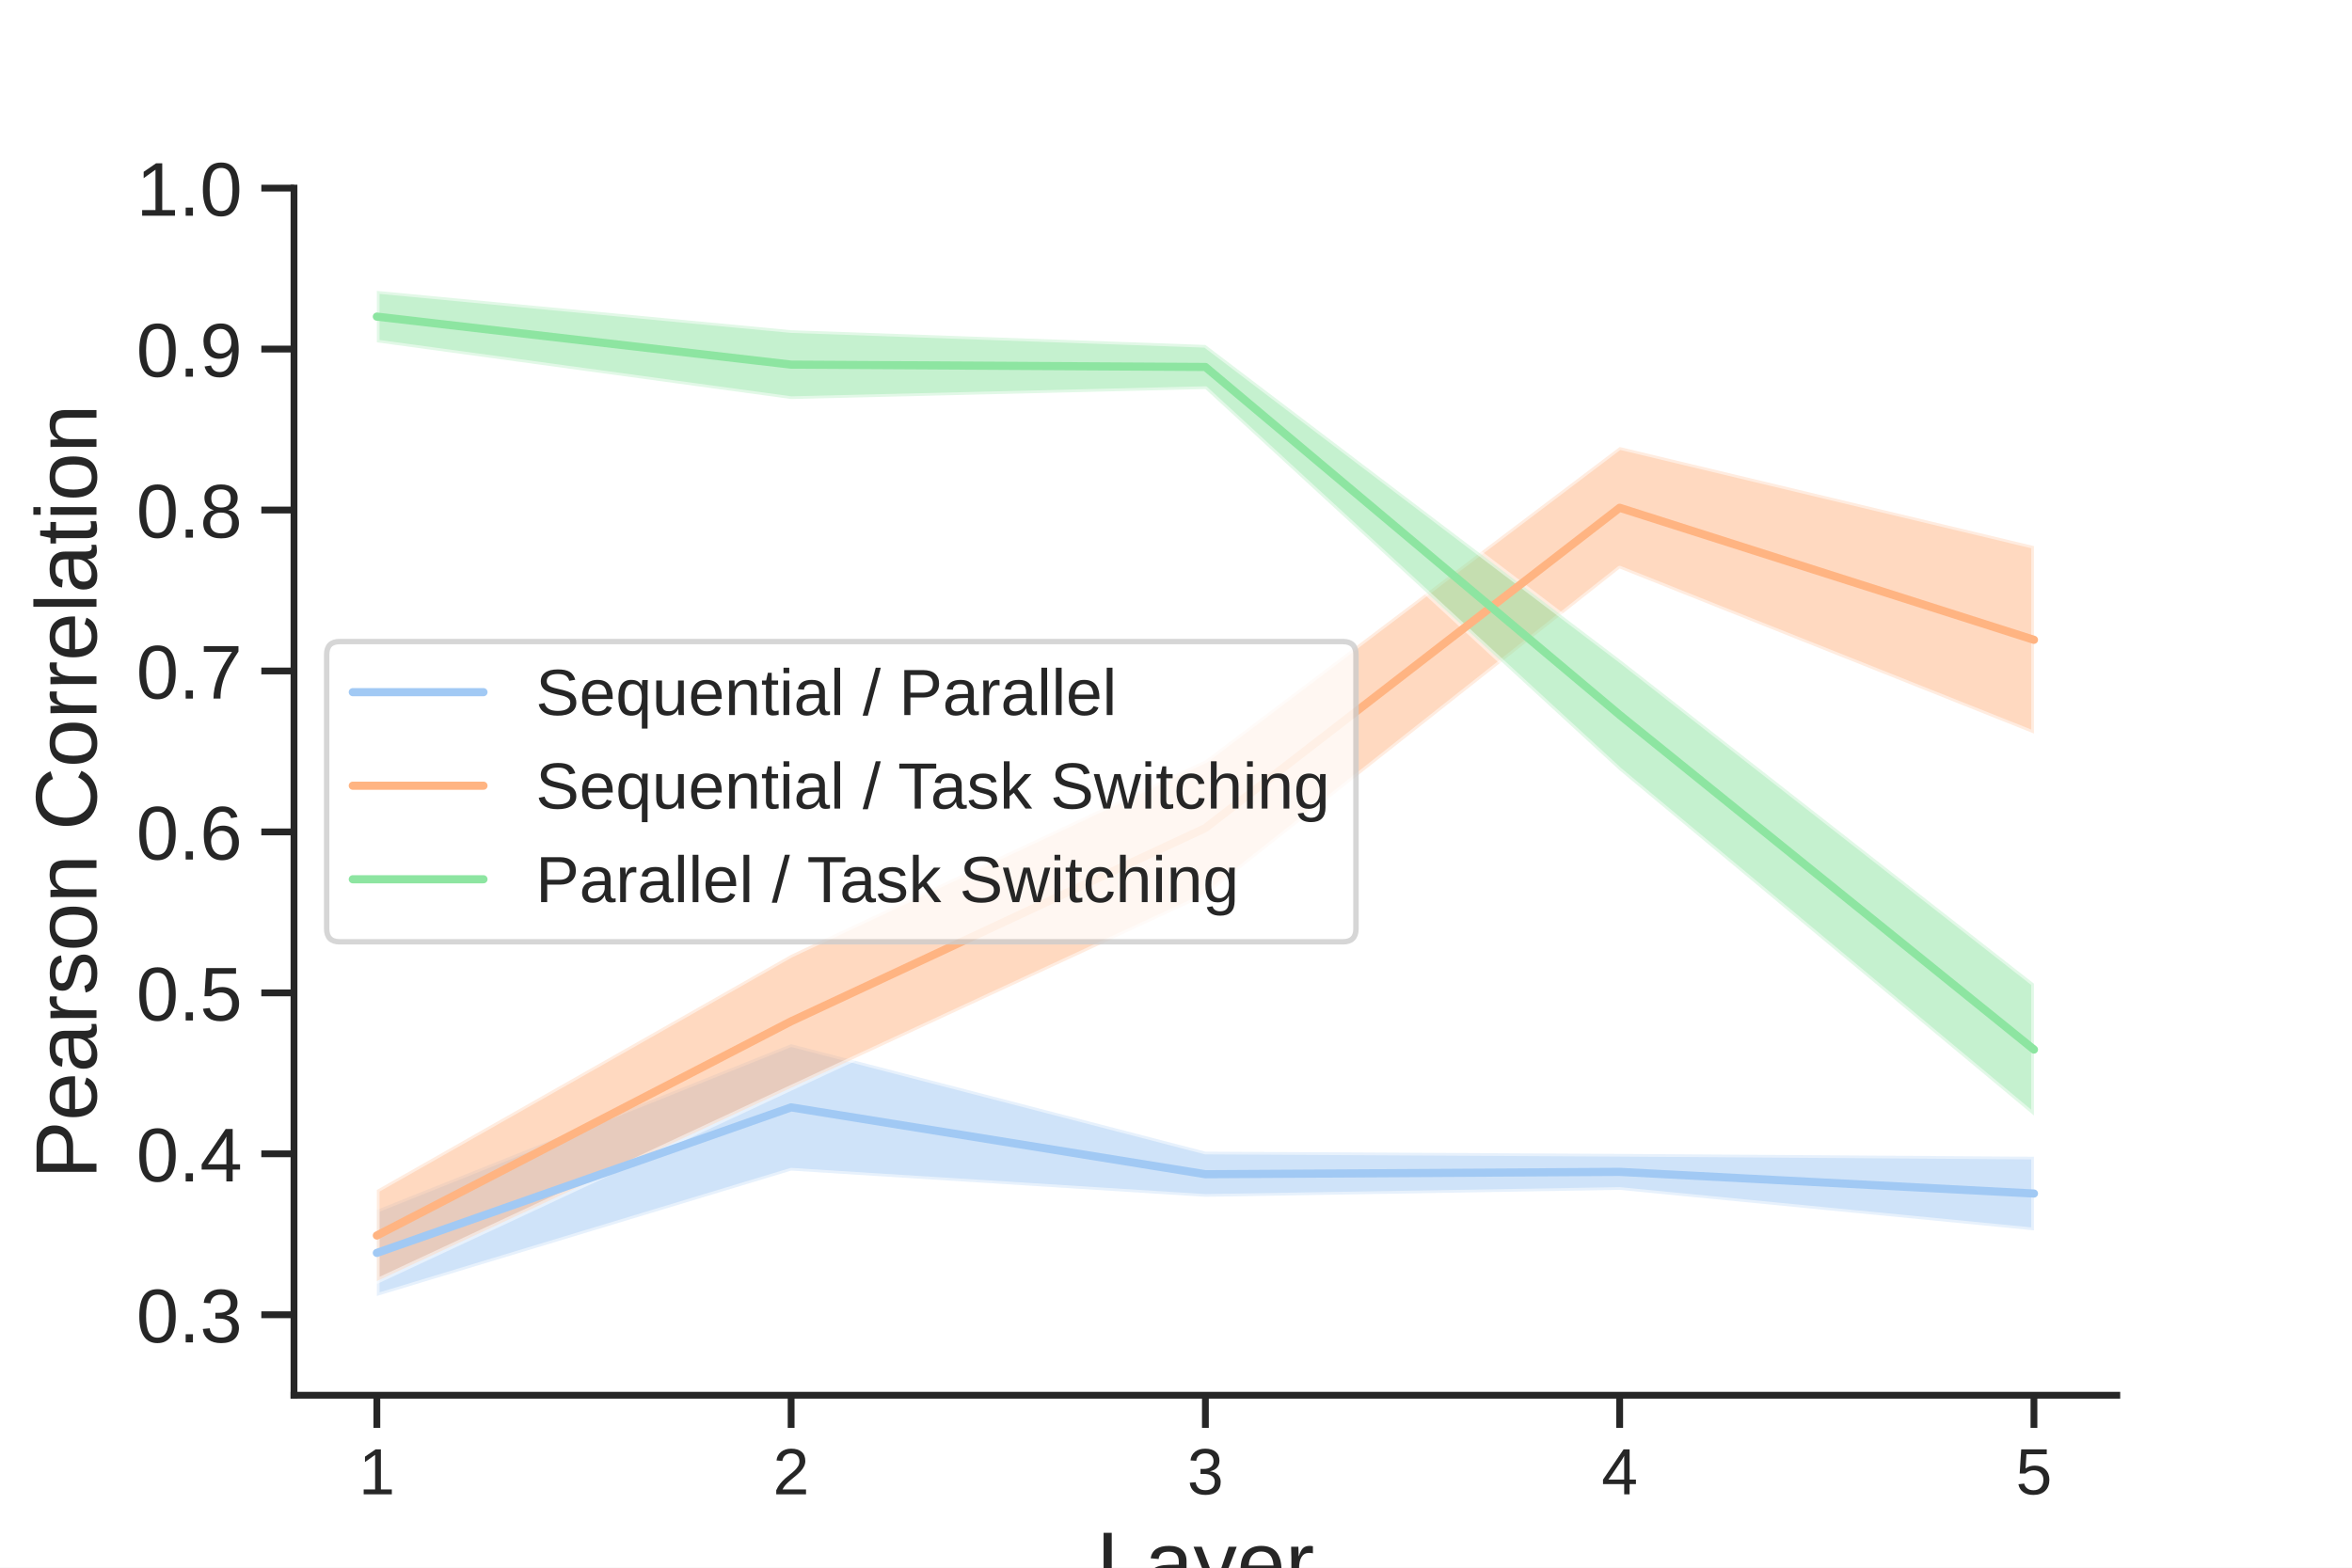
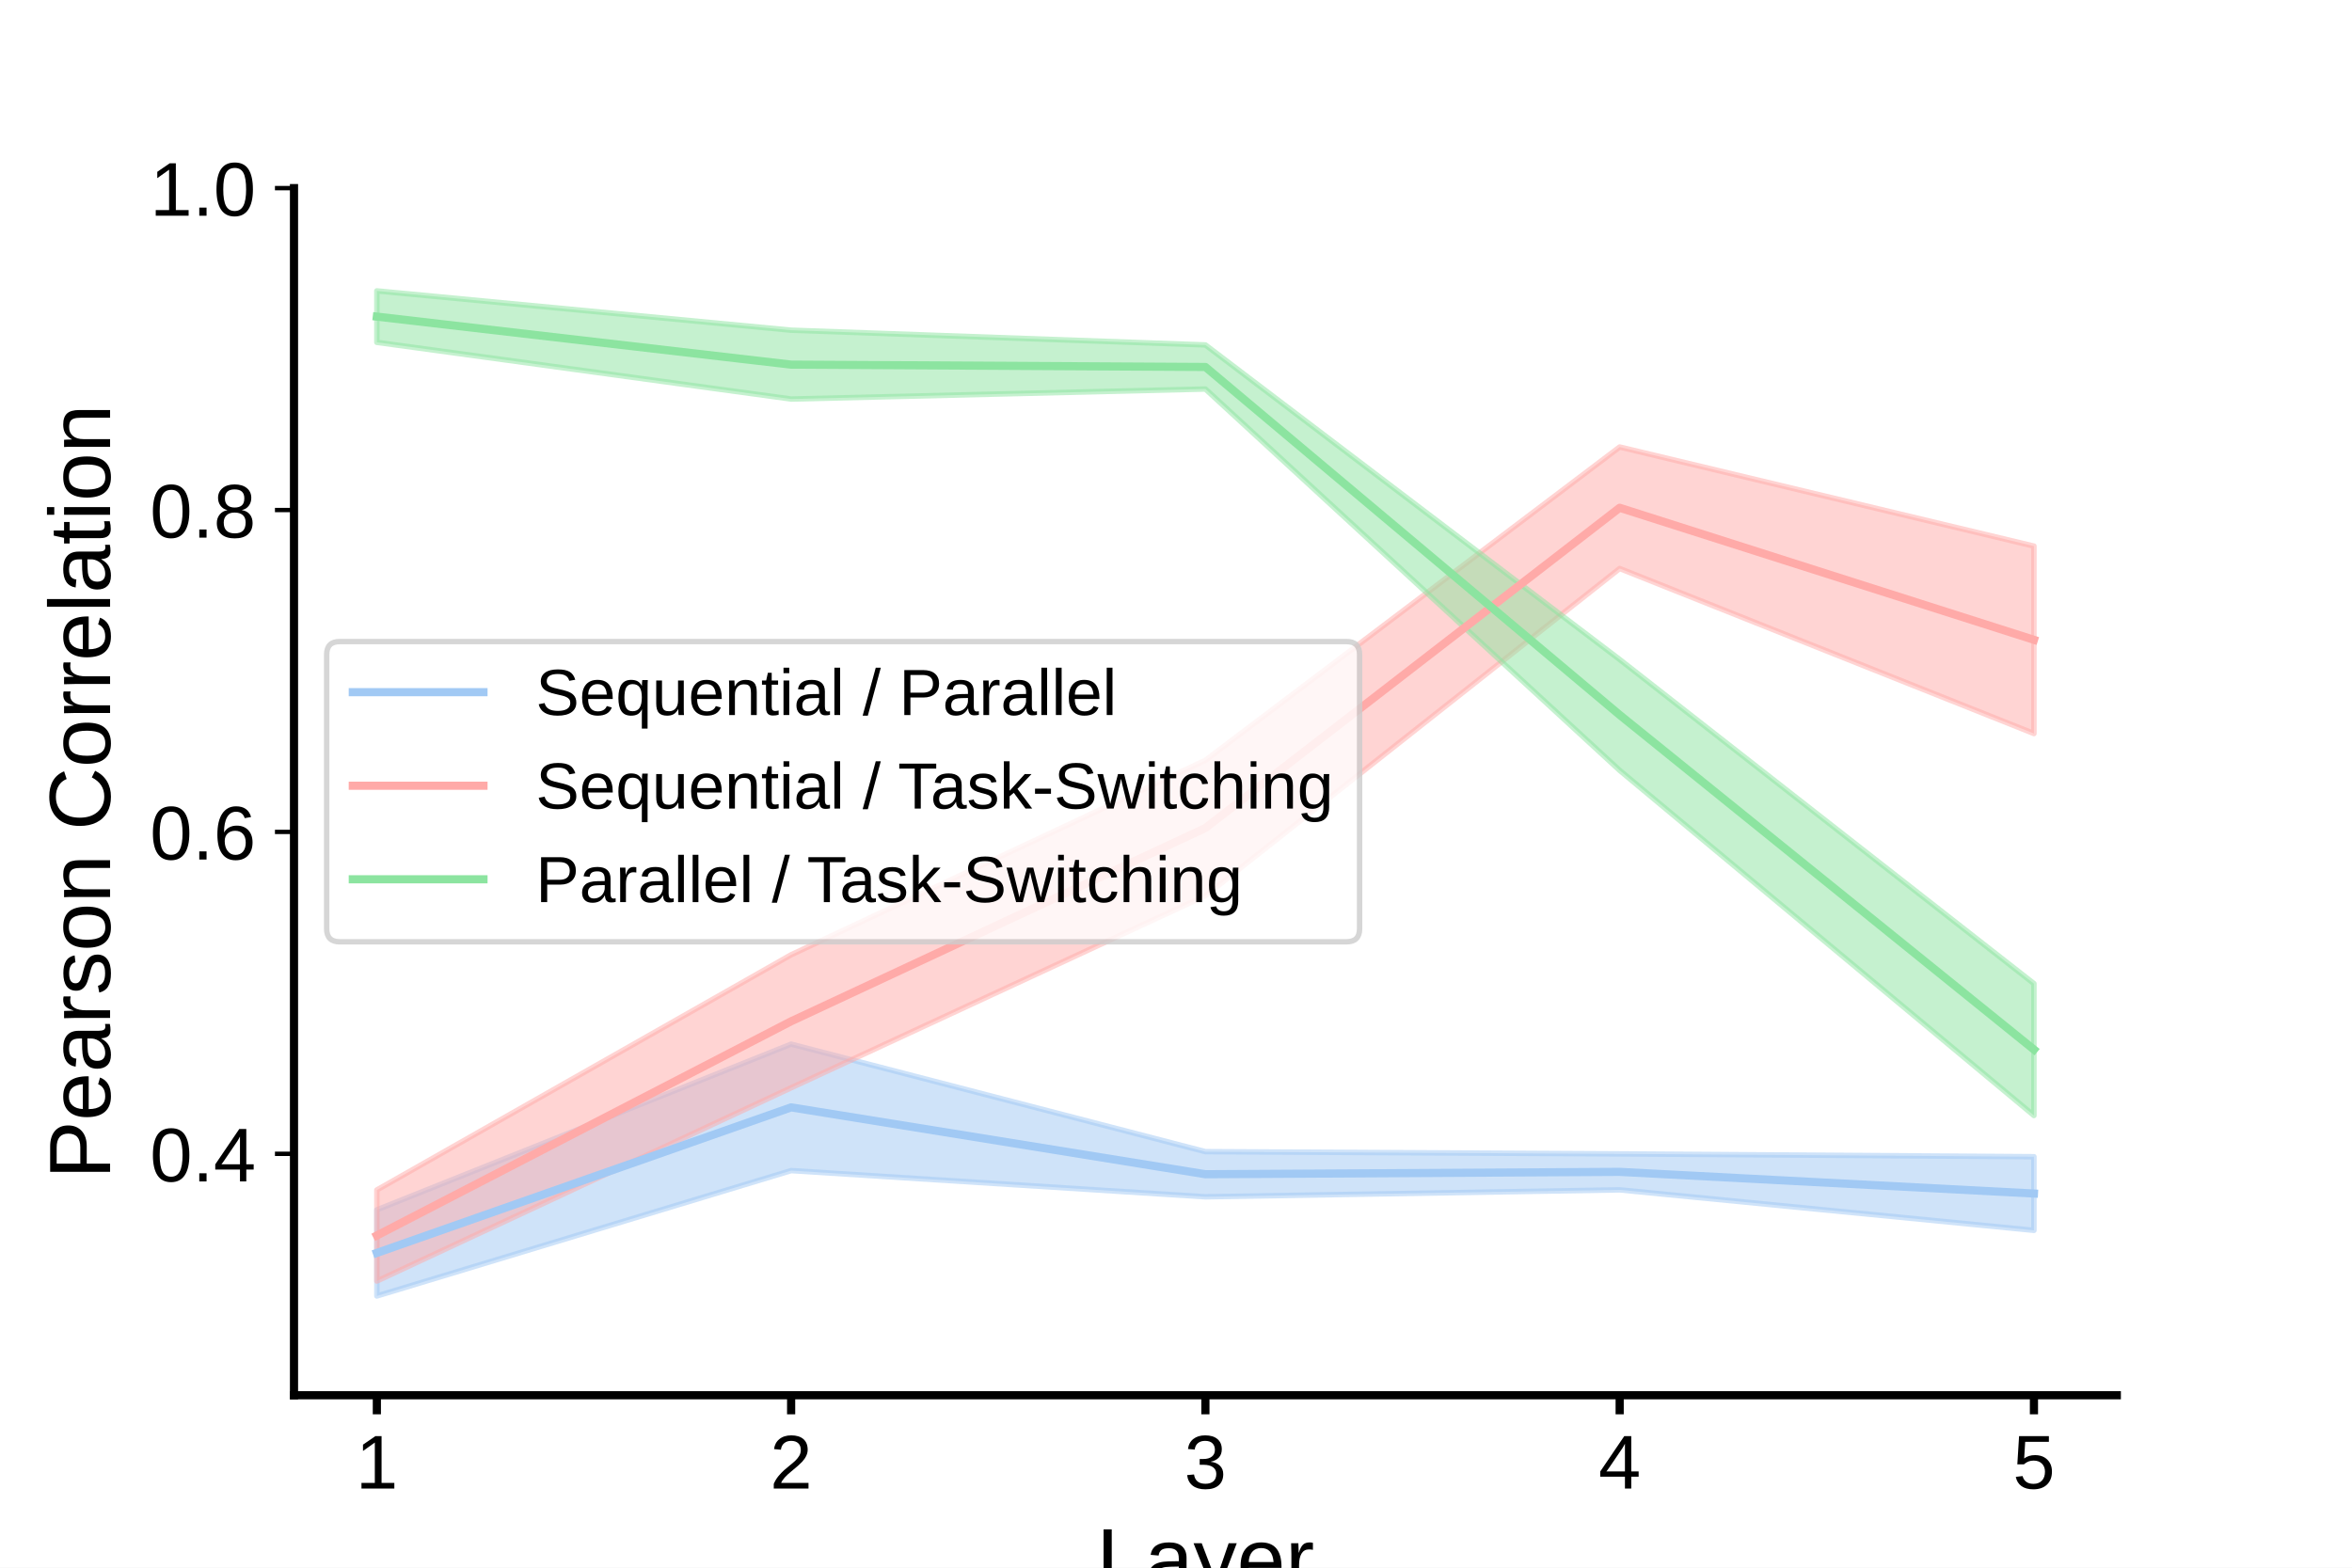
<svg xmlns="http://www.w3.org/2000/svg" xmlns:xlink="http://www.w3.org/1999/xlink" width="432pt" height="288pt" viewBox="0 0 432 288" version="1.1">
  <defs>
    <style type="text/css">*{stroke-linejoin: round; stroke-linecap: butt}</style>
  </defs>
  <g id="figure_1">
    <g id="patch_1">
      <path d="M 0 288  L 432 288  L 432 0  L 0 0  z " style="fill: #ffffff" />
    </g>
    <g id="axes_1">
      <g id="patch_2">
        <path d="M 54 256.32  L 388.8 256.32  L 388.8 34.56  L 54 34.56  z " style="fill: #ffffff" />
      </g>
+       <g id="PolyCollection_1">
+         <defs>
+           <path id="m2897f3a0a9" d="M 69.218 -65.741  L 69.218 -49.913  L 145.309 -72.948  L 221.4 -68.135  L 297.491 -69.41  L 373.582 -61.972  L 373.582 -75.5  L 373.582 -75.5  L 297.491 -76.021  L 221.4 -76.43  L 145.309 -96.183  L 69.218 -65.741  z " style="stroke: #a1c9f4; stroke-opacity: 0.5" />
+         </defs>
+         <g clip-path="url(#pf301b57adf)">
+           <use xlink:href="#m2897f3a0a9" x="0" y="288" style="fill: #a1c9f4; fill-opacity: 0.5; stroke: #a1c9f4; stroke-opacity: 0.5" />
+         </g>
+       </g>
+       <g id="PolyCollection_2">
+         <defs>
+           <path id="md322acf615" d="M 69.218 -69.392  L 69.218 -52.657  L 145.309 -88.162  L 221.4 -123.445  L 297.491 -183.556  L 373.582 -153.241  L 373.582 -187.678  L 373.582 -187.678  L 297.491 -205.881  L 221.4 -148.324  L 145.309 -112.596  L 69.218 -69.392  z " style="stroke: #ffaaa8; stroke-opacity: 0.5" />
+         </defs>
+         <g clip-path="url(#pf301b57adf)">
+           <use xlink:href="#md322acf615" x="0" y="288" style="fill: #ffaaa8; fill-opacity: 0.5; stroke: #ffaaa8; stroke-opacity: 0.5" />
+         </g>
+       </g>
+       <g id="PolyCollection_3">
+         <defs>
+           <path id="mc34d5d3865" d="M 69.218 -234.56  L 69.218 -225.108  L 145.309 -214.693  L 221.4 -216.533  L 297.491 -146.475  L 373.582 -83.068  L 373.582 -107.3  L 373.582 -107.3  L 297.491 -166.843  L 221.4 -224.633  L 145.309 -227.34  L 69.218 -234.56  z " style="stroke: #8ce4a0; stroke-opacity: 0.5" />
+         </defs>
+         <g clip-path="url(#pf301b57adf)">
+           <use xlink:href="#mc34d5d3865" x="0" y="288" style="fill: #8ce4a0; fill-opacity: 0.5; stroke: #8ce4a0; stroke-opacity: 0.5" />
+         </g>
+       </g>
      <g id="matplotlib.axis_1">
        <g id="xtick_1">
          <g id="line2d_1">
            <defs>
-               <path id="m150f50a246" d="M 0 0  L 0 6  " style="stroke: #262626; stroke-width: 1.25" />
-             </defs>
-             <g>
-               <use xlink:href="#m150f50a246" x="69.218" y="256.32" style="fill: #262626; stroke: #262626; stroke-width: 1.25" />
+               <path id="m537a9f5b45" d="M 0 0  L 0 3.5  " style="stroke: #000000; stroke-width: 1.5" />
+             </defs>
+             <g>
+               <use xlink:href="#m537a9f5b45" x="69.218" y="256.32" style="stroke: #000000; stroke-width: 1.5" />
            </g>
          </g>
          <g id="text_1">
-             <g style="fill: #262626" transform="translate(65.88162 274.5163) scale(0.12 -0.12)">
+             <g transform="translate(65.32553 273.4656) scale(0.14 -0.14)">
              <defs>
                <path id="LiberationSans-31" d="M 488 0  L 488 478  L 1609 478  L 1609 3866  L 616 3156  L 616 3688  L 1656 4403  L 2175 4403  L 2175 478  L 3247 478  L 3247 0  L 488 0  z " transform="scale(0.015625)" />
              </defs>
              <use xlink:href="#LiberationSans-31" />
            </g>
          </g>
        </g>
        <g id="xtick_2">
          <g id="line2d_2">
            <g>
-               <use xlink:href="#m150f50a246" x="145.309" y="256.32" style="fill: #262626; stroke: #262626; stroke-width: 1.25" />
+               <use xlink:href="#m537a9f5b45" x="145.309" y="256.32" style="stroke: #000000; stroke-width: 1.5" />
            </g>
          </g>
          <g id="text_2">
-             <g style="fill: #262626" transform="translate(141.9725 274.5163) scale(0.12 -0.12)">
+             <g transform="translate(141.4164 273.4656) scale(0.14 -0.14)">
              <defs>
                <path id="LiberationSans-32" d="M 322 0  L 322 397  Q 481 763 711 1042  Q 941 1322 1194 1548  Q 1447 1775 1695 1969  Q 1944 2163 2144 2356  Q 2344 2550 2467 2762  Q 2591 2975 2591 3244  Q 2591 3606 2378 3806  Q 2166 4006 1788 4006  Q 1428 4006 1195 3811  Q 963 3616 922 3263  L 347 3316  Q 409 3844 795 4156  Q 1181 4469 1788 4469  Q 2453 4469 2811 4155  Q 3169 3841 3169 3263  Q 3169 3006 3051 2753  Q 2934 2500 2703 2247  Q 2472 1994 1819 1463  Q 1459 1169 1246 933  Q 1034 697 941 478  L 3238 478  L 3238 0  L 322 0  z " transform="scale(0.015625)" />
              </defs>
              <use xlink:href="#LiberationSans-32" />
            </g>
          </g>
        </g>
        <g id="xtick_3">
          <g id="line2d_3">
            <g>
-               <use xlink:href="#m150f50a246" x="221.4" y="256.32" style="fill: #262626; stroke: #262626; stroke-width: 1.25" />
+               <use xlink:href="#m537a9f5b45" x="221.4" y="256.32" style="stroke: #000000; stroke-width: 1.5" />
            </g>
          </g>
          <g id="text_3">
-             <g style="fill: #262626" transform="translate(218.0634 274.5163) scale(0.12 -0.12)">
+             <g transform="translate(217.5073 273.4656) scale(0.14 -0.14)">
              <defs>
                <path id="LiberationSans-33" d="M 3278 1216  Q 3278 606 2890 271  Q 2503 -63 1784 -63  Q 1116 -63 717 239  Q 319 541 244 1131  L 825 1184  Q 938 403 1784 403  Q 2209 403 2451 612  Q 2694 822 2694 1234  Q 2694 1594 2417 1795  Q 2141 1997 1619 1997  L 1300 1997  L 1300 2484  L 1606 2484  Q 2069 2484 2323 2686  Q 2578 2888 2578 3244  Q 2578 3597 2370 3801  Q 2163 4006 1753 4006  Q 1381 4006 1151 3815  Q 922 3625 884 3278  L 319 3322  Q 381 3863 767 4166  Q 1153 4469 1759 4469  Q 2422 4469 2789 4161  Q 3156 3853 3156 3303  Q 3156 2881 2920 2617  Q 2684 2353 2234 2259  L 2234 2247  Q 2728 2194 3003 1916  Q 3278 1638 3278 1216  z " transform="scale(0.015625)" />
              </defs>
              <use xlink:href="#LiberationSans-33" />
            </g>
          </g>
        </g>
        <g id="xtick_4">
          <g id="line2d_4">
            <g>
-               <use xlink:href="#m150f50a246" x="297.491" y="256.32" style="fill: #262626; stroke: #262626; stroke-width: 1.25" />
+               <use xlink:href="#m537a9f5b45" x="297.491" y="256.32" style="stroke: #000000; stroke-width: 1.5" />
            </g>
          </g>
          <g id="text_4">
-             <g style="fill: #262626" transform="translate(294.1543 274.5163) scale(0.12 -0.12)">
+             <g transform="translate(293.5983 273.4656) scale(0.14 -0.14)">
              <defs>
                <path id="LiberationSans-34" d="M 2753 997  L 2753 0  L 2222 0  L 2222 997  L 147 997  L 147 1434  L 2163 4403  L 2753 4403  L 2753 1441  L 3372 1441  L 3372 997  L 2753 997  z M 2222 3769  Q 2216 3750 2134 3603  Q 2053 3456 2013 3397  L 884 1734  L 716 1503  L 666 1441  L 2222 1441  L 2222 3769  z " transform="scale(0.015625)" />
              </defs>
              <use xlink:href="#LiberationSans-34" />
            </g>
          </g>
        </g>
        <g id="xtick_5">
          <g id="line2d_5">
            <g>
-               <use xlink:href="#m150f50a246" x="373.582" y="256.32" style="fill: #262626; stroke: #262626; stroke-width: 1.25" />
+               <use xlink:href="#m537a9f5b45" x="373.582" y="256.32" style="stroke: #000000; stroke-width: 1.5" />
            </g>
          </g>
          <g id="text_5">
-             <g style="fill: #262626" transform="translate(370.2453 274.5163) scale(0.12 -0.12)">
+             <g transform="translate(369.6892 273.4656) scale(0.14 -0.14)">
              <defs>
                <path id="LiberationSans-35" d="M 3291 1434  Q 3291 738 2877 337  Q 2463 -63 1728 -63  Q 1113 -63 734 206  Q 356 475 256 984  L 825 1050  Q 1003 397 1741 397  Q 2194 397 2450 670  Q 2706 944 2706 1422  Q 2706 1838 2448 2094  Q 2191 2350 1753 2350  Q 1525 2350 1328 2278  Q 1131 2206 934 2034  L 384 2034  L 531 4403  L 3034 4403  L 3034 3925  L 1044 3925  L 959 2528  Q 1325 2809 1869 2809  Q 2519 2809 2905 2428  Q 3291 2047 3291 1434  z " transform="scale(0.015625)" />
              </defs>
              <use xlink:href="#LiberationSans-35" />
            </g>
          </g>
        </g>
        <g id="text_6">
-           <g style="fill: #262626" transform="translate(201.39 292.6012) scale(0.16 -0.16)">
+           <g transform="translate(201.39 291.9656) scale(0.16 -0.16)">
            <defs>
              <path id="LiberationSans-4c" d="M 525 0  L 525 4403  L 1122 4403  L 1122 488  L 3347 488  L 3347 0  L 525 0  z " transform="scale(0.015625)" />
              <path id="LiberationSans-61" d="M 1294 -63  Q 784 -63 528 206  Q 272 475 272 944  Q 272 1469 617 1750  Q 963 2031 1731 2050  L 2491 2063  L 2491 2247  Q 2491 2659 2316 2837  Q 2141 3016 1766 3016  Q 1388 3016 1216 2887  Q 1044 2759 1009 2478  L 422 2531  Q 566 3444 1778 3444  Q 2416 3444 2737 3151  Q 3059 2859 3059 2306  L 3059 850  Q 3059 600 3125 473  Q 3191 347 3375 347  Q 3456 347 3559 369  L 3559 19  Q 3347 -31 3125 -31  Q 2813 -31 2670 133  Q 2528 297 2509 647  L 2491 647  Q 2275 259 1989 98  Q 1703 -63 1294 -63  z M 1422 359  Q 1731 359 1972 500  Q 2213 641 2352 886  Q 2491 1131 2491 1391  L 2491 1669  L 1875 1656  Q 1478 1650 1273 1575  Q 1069 1500 959 1344  Q 850 1188 850 934  Q 850 659 998 509  Q 1147 359 1422 359  z " transform="scale(0.015625)" />
              <path id="LiberationSans-79" d="M 597 -1328  Q 366 -1328 209 -1294  L 209 -872  Q 328 -891 472 -891  Q 997 -891 1303 -119  L 1356 16  L 16 3381  L 616 3381  L 1328 1513  Q 1344 1469 1366 1408  Q 1388 1347 1506 1000  Q 1625 653 1634 613  L 1853 1228  L 2594 3381  L 3188 3381  L 1888 0  Q 1678 -541 1497 -805  Q 1316 -1069 1095 -1198  Q 875 -1328 597 -1328  z " transform="scale(0.015625)" />
              <path id="LiberationSans-65" d="M 863 1572  Q 863 991 1103 675  Q 1344 359 1806 359  Q 2172 359 2392 506  Q 2613 653 2691 878  L 3184 738  Q 2881 -63 1806 -63  Q 1056 -63 664 384  Q 272 831 272 1713  Q 272 2550 664 2997  Q 1056 3444 1784 3444  Q 3275 3444 3275 1647  L 3275 1572  L 863 1572  z M 2694 2003  Q 2647 2538 2422 2783  Q 2197 3028 1775 3028  Q 1366 3028 1127 2754  Q 888 2481 869 2003  L 2694 2003  z " transform="scale(0.015625)" />
              <path id="LiberationSans-72" d="M 444 0  L 444 2594  Q 444 2950 425 3381  L 956 3381  Q 981 2806 981 2691  L 994 2691  Q 1128 3125 1303 3284  Q 1478 3444 1797 3444  Q 1909 3444 2025 3413  L 2025 2897  Q 1913 2928 1725 2928  Q 1375 2928 1190 2626  Q 1006 2325 1006 1763  L 1006 0  L 444 0  z " transform="scale(0.015625)" />
            </defs>
            <use xlink:href="#LiberationSans-4c" />
            <use xlink:href="#LiberationSans-61" x="55.615" />
            <use xlink:href="#LiberationSans-79" x="111.23" />
            <use xlink:href="#LiberationSans-65" x="161.23" />
            <use xlink:href="#LiberationSans-72" x="216.846" />
          </g>
        </g>
      </g>
      <g id="matplotlib.axis_2">
        <g id="ytick_1">
          <g id="line2d_6">
            <defs>
-               <path id="mb51ec4b700" d="M 0 0  L -6 0  " style="stroke: #262626; stroke-width: 1.25" />
-             </defs>
-             <g>
-               <use xlink:href="#mb51ec4b700" x="54" y="241.536" style="fill: #262626; stroke: #262626; stroke-width: 1.25" />
+               <path id="medbc5ef7cc" d="M 0 0  L -3.5 0  " style="stroke: #000000; stroke-width: 0.8" />
+             </defs>
+             <g>
+               <use xlink:href="#medbc5ef7cc" x="54" y="211.968" style="stroke: #000000; stroke-width: 0.8" />
            </g>
          </g>
          <g id="text_7">
-             <g style="fill: #262626" transform="translate(25.04 246.6088) scale(0.14 -0.14)">
+             <g transform="translate(27.54 217.0408) scale(0.14 -0.14)">
              <defs>
                <path id="LiberationSans-30" d="M 3309 2203  Q 3309 1100 2920 518  Q 2531 -63 1772 -63  Q 1013 -63 631 515  Q 250 1094 250 2203  Q 250 3338 620 3903  Q 991 4469 1791 4469  Q 2569 4469 2939 3897  Q 3309 3325 3309 2203  z M 2738 2203  Q 2738 3156 2517 3584  Q 2297 4013 1791 4013  Q 1272 4013 1045 3591  Q 819 3169 819 2203  Q 819 1266 1048 831  Q 1278 397 1778 397  Q 2275 397 2506 840  Q 2738 1284 2738 2203  z " transform="scale(0.015625)" />
                <path id="LiberationSans-2e" d="M 584 0  L 584 684  L 1194 684  L 1194 0  L 584 0  z " transform="scale(0.015625)" />
              </defs>
-               <use xlink:href="#LiberationSans-30" />
-               <use xlink:href="#LiberationSans-2e" x="55.615" />
-               <use xlink:href="#LiberationSans-33" x="83.398" />
-             </g>
-           </g>
-         </g>
-         <g id="ytick_2">
-           <g id="line2d_7">
-             <g>
-               <use xlink:href="#mb51ec4b700" x="54" y="211.968" style="fill: #262626; stroke: #262626; stroke-width: 1.25" />
-             </g>
-           </g>
-           <g id="text_8">
-             <g style="fill: #262626" transform="translate(25.04 217.0408) scale(0.14 -0.14)">
              <use xlink:href="#LiberationSans-30" />
              <use xlink:href="#LiberationSans-2e" x="55.615" />
              <use xlink:href="#LiberationSans-34" x="83.398" />
            </g>
          </g>
        </g>
-         <g id="ytick_3">
-           <g id="line2d_8">
-             <g>
-               <use xlink:href="#mb51ec4b700" x="54" y="182.4" style="fill: #262626; stroke: #262626; stroke-width: 1.25" />
-             </g>
-           </g>
-           <g id="text_9">
-             <g style="fill: #262626" transform="translate(25.04 187.4728) scale(0.14 -0.14)">
-               <use xlink:href="#LiberationSans-30" />
-               <use xlink:href="#LiberationSans-2e" x="55.615" />
-               <use xlink:href="#LiberationSans-35" x="83.398" />
-             </g>
-           </g>
-         </g>
-         <g id="ytick_4">
-           <g id="line2d_9">
-             <g>
-               <use xlink:href="#mb51ec4b700" x="54" y="152.832" style="fill: #262626; stroke: #262626; stroke-width: 1.25" />
-             </g>
-           </g>
-           <g id="text_10">
-             <g style="fill: #262626" transform="translate(25.04 157.9048) scale(0.14 -0.14)">
+         <g id="ytick_2">
+           <g id="line2d_7">
+             <g>
+               <use xlink:href="#medbc5ef7cc" x="54" y="152.832" style="stroke: #000000; stroke-width: 0.8" />
+             </g>
+           </g>
+           <g id="text_8">
+             <g transform="translate(27.54 157.9048) scale(0.14 -0.14)">
              <defs>
                <path id="LiberationSans-36" d="M 3278 1441  Q 3278 744 2900 340  Q 2522 -63 1856 -63  Q 1113 -63 719 490  Q 325 1044 325 2100  Q 325 3244 734 3856  Q 1144 4469 1900 4469  Q 2897 4469 3156 3572  L 2619 3475  Q 2453 4013 1894 4013  Q 1413 4013 1148 3564  Q 884 3116 884 2266  Q 1038 2550 1316 2698  Q 1594 2847 1953 2847  Q 2563 2847 2920 2465  Q 3278 2084 3278 1441  z M 2706 1416  Q 2706 1894 2472 2153  Q 2238 2413 1819 2413  Q 1425 2413 1183 2183  Q 941 1953 941 1550  Q 941 1041 1192 716  Q 1444 391 1838 391  Q 2244 391 2475 664  Q 2706 938 2706 1416  z " transform="scale(0.015625)" />
              </defs>
              <use xlink:href="#LiberationSans-30" />
              <use xlink:href="#LiberationSans-2e" x="55.615" />
              <use xlink:href="#LiberationSans-36" x="83.398" />
            </g>
          </g>
        </g>
-         <g id="ytick_5">
-           <g id="line2d_10">
-             <g>
-               <use xlink:href="#mb51ec4b700" x="54" y="123.264" style="fill: #262626; stroke: #262626; stroke-width: 1.25" />
-             </g>
-           </g>
-           <g id="text_11">
-             <g style="fill: #262626" transform="translate(25.04 128.3368) scale(0.14 -0.14)">
-               <defs>
-                 <path id="LiberationSans-37" d="M 3238 3947  Q 2563 2916 2284 2331  Q 2006 1747 1867 1178  Q 1728 609 1728 0  L 1141 0  Q 1141 844 1498 1776  Q 1856 2709 2694 3925  L 328 3925  L 328 4403  L 3238 4403  L 3238 3947  z " transform="scale(0.015625)" />
-               </defs>
-               <use xlink:href="#LiberationSans-30" />
-               <use xlink:href="#LiberationSans-2e" x="55.615" />
-               <use xlink:href="#LiberationSans-37" x="83.398" />
-             </g>
-           </g>
-         </g>
-         <g id="ytick_6">
-           <g id="line2d_11">
-             <g>
-               <use xlink:href="#mb51ec4b700" x="54" y="93.696" style="fill: #262626; stroke: #262626; stroke-width: 1.25" />
-             </g>
-           </g>
-           <g id="text_12">
-             <g style="fill: #262626" transform="translate(25.04 98.76881) scale(0.14 -0.14)">
+         <g id="ytick_3">
+           <g id="line2d_8">
+             <g>
+               <use xlink:href="#medbc5ef7cc" x="54" y="93.696" style="stroke: #000000; stroke-width: 0.8" />
+             </g>
+           </g>
+           <g id="text_9">
+             <g transform="translate(27.54 98.76881) scale(0.14 -0.14)">
              <defs>
                <path id="LiberationSans-38" d="M 3281 1228  Q 3281 619 2893 278  Q 2506 -63 1781 -63  Q 1075 -63 676 271  Q 278 606 278 1222  Q 278 1653 525 1947  Q 772 2241 1156 2303  L 1156 2316  Q 797 2400 589 2681  Q 381 2963 381 3341  Q 381 3844 757 4156  Q 1134 4469 1769 4469  Q 2419 4469 2795 4162  Q 3172 3856 3172 3334  Q 3172 2956 2962 2675  Q 2753 2394 2391 2322  L 2391 2309  Q 2813 2241 3047 1952  Q 3281 1663 3281 1228  z M 2588 3303  Q 2588 4050 1769 4050  Q 1372 4050 1164 3862  Q 956 3675 956 3303  Q 956 2925 1170 2726  Q 1384 2528 1775 2528  Q 2172 2528 2380 2711  Q 2588 2894 2588 3303  z M 2697 1281  Q 2697 1691 2453 1898  Q 2209 2106 1769 2106  Q 1341 2106 1100 1882  Q 859 1659 859 1269  Q 859 359 1788 359  Q 2247 359 2472 579  Q 2697 800 2697 1281  z " transform="scale(0.015625)" />
              </defs>
              <use xlink:href="#LiberationSans-30" />
              <use xlink:href="#LiberationSans-2e" x="55.615" />
              <use xlink:href="#LiberationSans-38" x="83.398" />
            </g>
          </g>
        </g>
-         <g id="ytick_7">
-           <g id="line2d_12">
-             <g>
-               <use xlink:href="#mb51ec4b700" x="54" y="64.128" style="fill: #262626; stroke: #262626; stroke-width: 1.25" />
-             </g>
-           </g>
-           <g id="text_13">
-             <g style="fill: #262626" transform="translate(25.04 69.20081) scale(0.14 -0.14)">
-               <defs>
-                 <path id="LiberationSans-39" d="M 3256 2291  Q 3256 1156 2842 546  Q 2428 -63 1663 -63  Q 1147 -63 836 154  Q 525 372 391 856  L 928 941  Q 1097 391 1672 391  Q 2156 391 2422 841  Q 2688 1291 2700 2125  Q 2575 1844 2272 1673  Q 1969 1503 1606 1503  Q 1013 1503 656 1909  Q 300 2316 300 2988  Q 300 3678 687 4073  Q 1075 4469 1766 4469  Q 2500 4469 2878 3925  Q 3256 3381 3256 2291  z M 2644 2834  Q 2644 3366 2400 3689  Q 2156 4013 1747 4013  Q 1341 4013 1106 3736  Q 872 3459 872 2988  Q 872 2506 1106 2226  Q 1341 1947 1741 1947  Q 1984 1947 2193 2058  Q 2403 2169 2523 2372  Q 2644 2575 2644 2834  z " transform="scale(0.015625)" />
-               </defs>
-               <use xlink:href="#LiberationSans-30" />
-               <use xlink:href="#LiberationSans-2e" x="55.615" />
-               <use xlink:href="#LiberationSans-39" x="83.398" />
-             </g>
-           </g>
-         </g>
-         <g id="ytick_8">
-           <g id="line2d_13">
-             <g>
-               <use xlink:href="#mb51ec4b700" x="54" y="34.56" style="fill: #262626; stroke: #262626; stroke-width: 1.25" />
-             </g>
-           </g>
-           <g id="text_14">
-             <g style="fill: #262626" transform="translate(25.04 39.63281) scale(0.14 -0.14)">
+         <g id="ytick_4">
+           <g id="line2d_9">
+             <g>
+               <use xlink:href="#medbc5ef7cc" x="54" y="34.56" style="stroke: #000000; stroke-width: 0.8" />
+             </g>
+           </g>
+           <g id="text_10">
+             <g transform="translate(27.54 39.63281) scale(0.14 -0.14)">
              <use xlink:href="#LiberationSans-31" />
              <use xlink:href="#LiberationSans-2e" x="55.615" />
              <use xlink:href="#LiberationSans-30" x="83.398" />
            </g>
          </g>
        </g>
-         <g id="text_15">
-           <g style="fill: #262626" transform="translate(17.72 216.5838) rotate(-90) scale(0.16 -0.16)">
+         <g id="text_11">
+           <g transform="translate(20.22 216.5838) rotate(-90) scale(0.16 -0.16)">
            <defs>
              <path id="LiberationSans-50" d="M 3931 3078  Q 3931 2453 3523 2084  Q 3116 1716 2416 1716  L 1122 1716  L 1122 0  L 525 0  L 525 4403  L 2378 4403  Q 3119 4403 3525 4056  Q 3931 3709 3931 3078  z M 3331 3072  Q 3331 3925 2306 3925  L 1122 3925  L 1122 2188  L 2331 2188  Q 3331 2188 3331 3072  z " transform="scale(0.015625)" />
              <path id="LiberationSans-73" d="M 2969 934  Q 2969 456 2608 196  Q 2247 -63 1597 -63  Q 966 -63 623 145  Q 281 353 178 794  L 675 891  Q 747 619 972 492  Q 1197 366 1597 366  Q 2025 366 2223 497  Q 2422 628 2422 891  Q 2422 1091 2284 1216  Q 2147 1341 1841 1422  L 1438 1528  Q 953 1653 748 1773  Q 544 1894 428 2066  Q 313 2238 313 2488  Q 313 2950 642 3192  Q 972 3434 1603 3434  Q 2163 3434 2492 3237  Q 2822 3041 2909 2606  L 2403 2544  Q 2356 2769 2151 2889  Q 1947 3009 1603 3009  Q 1222 3009 1040 2893  Q 859 2778 859 2544  Q 859 2400 934 2306  Q 1009 2213 1156 2147  Q 1303 2081 1775 1966  Q 2222 1853 2419 1758  Q 2616 1663 2730 1547  Q 2844 1431 2906 1279  Q 2969 1128 2969 934  z " transform="scale(0.015625)" />
              <path id="LiberationSans-6f" d="M 3291 1694  Q 3291 806 2900 371  Q 2509 -63 1766 -63  Q 1025 -63 647 389  Q 269 841 269 1694  Q 269 3444 1784 3444  Q 2559 3444 2925 3017  Q 3291 2591 3291 1694  z M 2700 1694  Q 2700 2394 2492 2711  Q 2284 3028 1794 3028  Q 1300 3028 1079 2704  Q 859 2381 859 1694  Q 859 1025 1076 689  Q 1294 353 1759 353  Q 2266 353 2483 678  Q 2700 1003 2700 1694  z " transform="scale(0.015625)" />
              <path id="LiberationSans-6e" d="M 2578 0  L 2578 2144  Q 2578 2478 2512 2662  Q 2447 2847 2303 2928  Q 2159 3009 1881 3009  Q 1475 3009 1240 2731  Q 1006 2453 1006 1959  L 1006 0  L 444 0  L 444 2659  Q 444 3250 425 3381  L 956 3381  Q 959 3366 962 3297  Q 966 3228 970 3139  Q 975 3050 981 2803  L 991 2803  Q 1184 3153 1439 3298  Q 1694 3444 2072 3444  Q 2628 3444 2886 3167  Q 3144 2891 3144 2253  L 3144 0  L 2578 0  z " transform="scale(0.015625)" />
              <path id="LiberationSans-20" transform="scale(0.015625)" />
              <path id="LiberationSans-43" d="M 2475 3981  Q 1744 3981 1337 3511  Q 931 3041 931 2222  Q 931 1413 1354 920  Q 1778 428 2500 428  Q 3425 428 3891 1344  L 4378 1100  Q 4106 531 3614 234  Q 3122 -63 2472 -63  Q 1806 -63 1320 214  Q 834 491 579 1005  Q 325 1519 325 2222  Q 325 3275 894 3872  Q 1463 4469 2469 4469  Q 3172 4469 3644 4194  Q 4116 3919 4338 3378  L 3772 3191  Q 3619 3575 3280 3778  Q 2941 3981 2475 3981  z " transform="scale(0.015625)" />
              <path id="LiberationSans-6c" d="M 431 0  L 431 4638  L 994 4638  L 994 0  L 431 0  z " transform="scale(0.015625)" />
              <path id="LiberationSans-74" d="M 1731 25  Q 1453 -50 1163 -50  Q 488 -50 488 716  L 488 2972  L 97 2972  L 97 3381  L 509 3381  L 675 4138  L 1050 4138  L 1050 3381  L 1675 3381  L 1675 2972  L 1050 2972  L 1050 838  Q 1050 594 1129 495  Q 1209 397 1406 397  Q 1519 397 1731 441  L 1731 25  z " transform="scale(0.015625)" />
              <path id="LiberationSans-69" d="M 428 4100  L 428 4638  L 991 4638  L 991 4100  L 428 4100  z M 428 0  L 428 3381  L 991 3381  L 991 0  L 428 0  z " transform="scale(0.015625)" />
            </defs>
            <use xlink:href="#LiberationSans-50" />
            <use xlink:href="#LiberationSans-65" x="66.699" />
            <use xlink:href="#LiberationSans-61" x="122.314" />
            <use xlink:href="#LiberationSans-72" x="177.93" />
            <use xlink:href="#LiberationSans-73" x="211.23" />
            <use xlink:href="#LiberationSans-6f" x="261.23" />
            <use xlink:href="#LiberationSans-6e" x="316.846" />
            <use xlink:href="#LiberationSans-20" x="372.461" />
            <use xlink:href="#LiberationSans-43" x="400.244" />
            <use xlink:href="#LiberationSans-6f" x="472.461" />
            <use xlink:href="#LiberationSans-72" x="528.076" />
            <use xlink:href="#LiberationSans-72" x="561.377" />
            <use xlink:href="#LiberationSans-65" x="594.678" />
            <use xlink:href="#LiberationSans-6c" x="650.293" />
            <use xlink:href="#LiberationSans-61" x="672.51" />
            <use xlink:href="#LiberationSans-74" x="728.125" />
            <use xlink:href="#LiberationSans-69" x="755.908" />
            <use xlink:href="#LiberationSans-6f" x="778.125" />
            <use xlink:href="#LiberationSans-6e" x="833.74" />
          </g>
        </g>
      </g>
-       <g id="PolyCollection_1">
-         <defs>
-           <path id="m887b648488" d="M 69.218 -65.741  L 69.218 -49.913  L 145.309 -72.948  L 221.4 -68.135  L 297.491 -69.41  L 373.582 -61.972  L 373.582 -75.5  L 373.582 -75.5  L 297.491 -76.021  L 221.4 -76.43  L 145.309 -96.183  L 69.218 -65.741  z " style="stroke: #ffffff; stroke-opacity: 0.5" />
-         </defs>
-         <g clip-path="url(#p9b3de0e51f)">
-           <use xlink:href="#m887b648488" x="0" y="288" style="fill: #a1c9f4; fill-opacity: 0.5; stroke: #ffffff; stroke-opacity: 0.5" />
-         </g>
-       </g>
-       <g id="PolyCollection_2">
-         <defs>
-           <path id="m62ba3f6139" d="M 69.218 -69.392  L 69.218 -52.657  L 145.309 -88.162  L 221.4 -123.445  L 297.491 -183.556  L 373.582 -153.241  L 373.582 -187.678  L 373.582 -187.678  L 297.491 -205.881  L 221.4 -148.324  L 145.309 -112.596  L 69.218 -69.392  z " style="stroke: #ffffff; stroke-opacity: 0.5" />
-         </defs>
-         <g clip-path="url(#p9b3de0e51f)">
-           <use xlink:href="#m62ba3f6139" x="0" y="288" style="fill: #ffb482; fill-opacity: 0.5; stroke: #ffffff; stroke-opacity: 0.5" />
-         </g>
-       </g>
-       <g id="PolyCollection_3">
-         <defs>
-           <path id="m271247ef31" d="M 69.218 -234.56  L 69.218 -225.108  L 145.309 -214.693  L 221.4 -216.533  L 297.491 -146.475  L 373.582 -83.068  L 373.582 -107.3  L 373.582 -107.3  L 297.491 -166.843  L 221.4 -224.633  L 145.309 -227.34  L 69.218 -234.56  z " style="stroke: #ffffff; stroke-opacity: 0.5" />
-         </defs>
-         <g clip-path="url(#p9b3de0e51f)">
-           <use xlink:href="#m271247ef31" x="0" y="288" style="fill: #8de5a1; fill-opacity: 0.5; stroke: #ffffff; stroke-opacity: 0.5" />
-         </g>
-       </g>
-       <g id="line2d_14">
-         <path d="M 69.218 230.173  L 145.309 203.435  L 221.4 215.718  L 297.491 215.284  L 373.582 219.264  " clip-path="url(#p9b3de0e51f)" style="fill: none; stroke: #a1c9f4; stroke-width: 1.5; stroke-linecap: round" />
-       </g>
-       <g id="line2d_15">
-         <path d="M 69.218 226.976  L 145.309 187.621  L 221.4 152.116  L 297.491 93.282  L 373.582 117.541  " clip-path="url(#p9b3de0e51f)" style="fill: none; stroke: #ffb482; stroke-width: 1.5; stroke-linecap: round" />
-       </g>
-       <g id="line2d_16">
-         <path d="M 69.218 58.166  L 145.309 66.984  L 221.4 67.417  L 297.491 131.341  L 373.582 192.816  " clip-path="url(#p9b3de0e51f)" style="fill: none; stroke: #8de5a1; stroke-width: 1.5; stroke-linecap: round" />
+       <g id="line2d_10">
+         <path d="M 69.218 230.173  L 145.309 203.435  L 221.4 215.718  L 297.491 215.284  L 373.582 219.264  " clip-path="url(#pf301b57adf)" style="fill: none; stroke: #a1c9f4; stroke-width: 1.5; stroke-linecap: square" />
+       </g>
+       <g id="line2d_11">
+         <path d="M 69.218 226.976  L 145.309 187.621  L 221.4 152.116  L 297.491 93.282  L 373.582 117.541  " clip-path="url(#pf301b57adf)" style="fill: none; stroke: #ffaaa8; stroke-width: 1.5; stroke-linecap: square" />
+       </g>
+       <g id="line2d_12">
+         <path d="M 69.218 58.166  L 145.309 66.984  L 221.4 67.417  L 297.491 131.341  L 373.582 192.816  " clip-path="url(#pf301b57adf)" style="fill: none; stroke: #8ce4a0; stroke-width: 1.5; stroke-linecap: square" />
      </g>
      <g id="patch_3">
-         <path d="M 54 256.32  L 54 34.56  " style="fill: none; stroke: #262626; stroke-width: 1.25; stroke-linejoin: miter; stroke-linecap: square" />
+         <path d="M 54 256.32  L 54 34.56  " style="fill: none; stroke: #000000; stroke-width: 1.5; stroke-linejoin: miter; stroke-linecap: square" />
      </g>
      <g id="patch_4">
-         <path d="M 54 256.32  L 388.8 256.32  " style="fill: none; stroke: #262626; stroke-width: 1.25; stroke-linejoin: miter; stroke-linecap: square" />
+         <path d="M 54 256.32  L 388.8 256.32  " style="fill: none; stroke: #000000; stroke-width: 1.5; stroke-linejoin: miter; stroke-linecap: square" />
      </g>
      <g id="legend_1">
        <g id="patch_5">
-           <path d="M 62.4 173.019  L 246.658 173.019  Q 249.058 173.019 249.058 170.619  L 249.058 120.261  Q 249.058 117.861 246.658 117.861  L 62.4 117.861  Q 60 117.861 60 120.261  L 60 170.619  Q 60 173.019 62.4 173.019  z " style="fill: #ffffff; opacity: 0.8; stroke: #cccccc; stroke-linejoin: miter" />
-         </g>
-         <g id="line2d_17">
-           <path d="M 64.8 127.157  L 76.8 127.157  L 88.8 127.157  " style="fill: none; stroke: #a1c9f4; stroke-width: 1.5; stroke-linecap: round" />
-         </g>
-         <g id="text_16">
-           <g style="fill: #262626" transform="translate(98.4 131.3569) scale(0.12 -0.12)">
+           <path d="M 62.4 173.019  L 247.32 173.019  Q 249.72 173.019 249.72 170.619  L 249.72 120.261  Q 249.72 117.861 247.32 117.861  L 62.4 117.861  Q 60 117.861 60 120.261  L 60 170.619  Q 60 173.019 62.4 173.019  z " style="fill: #ffffff; opacity: 0.8; stroke: #cccccc; stroke-linejoin: miter" />
+         </g>
+         <g id="line2d_13">
+           <path d="M 64.8 127.157  L 76.8 127.157  L 88.8 127.157  " style="fill: none; stroke: #a1c9f4; stroke-width: 1.5; stroke-linecap: square" />
+         </g>
+         <g id="text_12">
+           <g transform="translate(98.4 131.3569) scale(0.12 -0.12)">
            <defs>
              <path id="LiberationSans-53" d="M 3975 1216  Q 3975 606 3498 271  Q 3022 -63 2156 -63  Q 547 -63 291 1056  L 869 1172  Q 969 775 1294 589  Q 1619 403 2178 403  Q 2756 403 3070 601  Q 3384 800 3384 1184  Q 3384 1400 3286 1534  Q 3188 1669 3009 1756  Q 2831 1844 2584 1903  Q 2338 1963 2038 2031  Q 1516 2147 1245 2262  Q 975 2378 819 2520  Q 663 2663 580 2853  Q 497 3044 497 3291  Q 497 3856 930 4162  Q 1363 4469 2169 4469  Q 2919 4469 3316 4239  Q 3713 4009 3872 3456  L 3284 3353  Q 3188 3703 2916 3861  Q 2644 4019 2163 4019  Q 1634 4019 1356 3844  Q 1078 3669 1078 3322  Q 1078 3119 1186 2986  Q 1294 2853 1497 2761  Q 1700 2669 2306 2534  Q 2509 2488 2711 2439  Q 2913 2391 3097 2323  Q 3281 2256 3442 2165  Q 3603 2075 3722 1944  Q 3841 1813 3908 1634  Q 3975 1456 3975 1216  z " transform="scale(0.015625)" />
              <path id="LiberationSans-71" d="M 1513 -63  Q 869 -63 569 371  Q 269 806 269 1675  Q 269 3444 1513 3444  Q 1897 3444 2147 3308  Q 2397 3172 2566 2856  L 2572 2856  Q 2572 2950 2584 3179  Q 2597 3409 2609 3425  L 3150 3425  Q 3128 3241 3128 2503  L 3128 -1328  L 2566 -1328  L 2566 44  L 2578 556  L 2572 556  Q 2403 222 2156 79  Q 1909 -63 1513 -63  z M 2566 1731  Q 2566 2391 2350 2709  Q 2134 3028 1663 3028  Q 1234 3028 1046 2709  Q 859 2391 859 1694  Q 859 984 1048 678  Q 1238 372 1656 372  Q 2134 372 2350 712  Q 2566 1053 2566 1731  z " transform="scale(0.015625)" />
              <path id="LiberationSans-75" d="M 981 3381  L 981 1238  Q 981 903 1047 718  Q 1113 534 1256 453  Q 1400 372 1678 372  Q 2084 372 2318 650  Q 2553 928 2553 1422  L 2553 3381  L 3116 3381  L 3116 722  Q 3116 131 3134 0  L 2603 0  Q 2600 16 2597 84  Q 2594 153 2589 242  Q 2584 331 2578 578  L 2569 578  Q 2375 228 2120 82  Q 1866 -63 1488 -63  Q 931 -63 673 214  Q 416 491 416 1128  L 416 3381  L 981 3381  z " transform="scale(0.015625)" />
              <path id="LiberationSans-2f" d="M 0 -63  L 1284 4638  L 1778 4638  L 506 -63  L 0 -63  z " transform="scale(0.015625)" />
            </defs>
            <use xlink:href="#LiberationSans-53" />
            <use xlink:href="#LiberationSans-65" x="66.699" />
            <use xlink:href="#LiberationSans-71" x="122.314" />
            <use xlink:href="#LiberationSans-75" x="177.93" />
            <use xlink:href="#LiberationSans-65" x="233.545" />
            <use xlink:href="#LiberationSans-6e" x="289.16" />
            <use xlink:href="#LiberationSans-74" x="344.775" />
            <use xlink:href="#LiberationSans-69" x="372.559" />
            <use xlink:href="#LiberationSans-61" x="394.775" />
            <use xlink:href="#LiberationSans-6c" x="450.391" />
            <use xlink:href="#LiberationSans-20" x="472.607" />
            <use xlink:href="#LiberationSans-2f" x="500.391" />
            <use xlink:href="#LiberationSans-20" x="528.174" />
            <use xlink:href="#LiberationSans-50" x="555.957" />
            <use xlink:href="#LiberationSans-61" x="622.656" />
            <use xlink:href="#LiberationSans-72" x="678.271" />
            <use xlink:href="#LiberationSans-61" x="711.572" />
            <use xlink:href="#LiberationSans-6c" x="767.188" />
            <use xlink:href="#LiberationSans-6c" x="789.404" />
            <use xlink:href="#LiberationSans-65" x="811.621" />
            <use xlink:href="#LiberationSans-6c" x="867.236" />
          </g>
        </g>
-         <g id="line2d_18">
-           <path d="M 64.8 144.343  L 76.8 144.343  L 88.8 144.343  " style="fill: none; stroke: #ffb482; stroke-width: 1.5; stroke-linecap: round" />
-         </g>
-         <g id="text_17">
-           <g style="fill: #262626" transform="translate(98.4 148.5431) scale(0.12 -0.12)">
+         <g id="line2d_14">
+           <path d="M 64.8 144.343  L 76.8 144.343  L 88.8 144.343  " style="fill: none; stroke: #ffaaa8; stroke-width: 1.5; stroke-linecap: square" />
+         </g>
+         <g id="text_13">
+           <g transform="translate(98.4 148.5431) scale(0.12 -0.12)">
            <defs>
              <path id="LiberationSans-54" d="M 2250 3916  L 2250 0  L 1656 0  L 1656 3916  L 144 3916  L 144 4403  L 3763 4403  L 3763 3916  L 2250 3916  z " transform="scale(0.015625)" />
              <path id="LiberationSans-6b" d="M 2550 0  L 1406 1544  L 994 1203  L 994 0  L 431 0  L 431 4638  L 994 4638  L 994 1741  L 2478 3381  L 3138 3381  L 1766 1928  L 3209 0  L 2550 0  z " transform="scale(0.015625)" />
+               <path id="LiberationSans-2d" d="M 284 1450  L 284 1950  L 1847 1950  L 1847 1450  L 284 1450  z " transform="scale(0.015625)" />
              <path id="LiberationSans-77" d="M 3669 0  L 3016 0  L 2425 2391  L 2313 2919  Q 2284 2778 2225 2514  Q 2166 2250 1588 0  L 938 0  L -9 3381  L 547 3381  L 1119 1084  Q 1141 1009 1253 466  L 1306 697  L 2013 3381  L 2616 3381  L 3206 1059  L 3350 466  L 3447 900  L 4088 3381  L 4638 3381  L 3669 0  z " transform="scale(0.015625)" />
              <path id="LiberationSans-63" d="M 859 1706  Q 859 1031 1071 706  Q 1284 381 1713 381  Q 2013 381 2214 543  Q 2416 706 2463 1044  L 3031 1006  Q 2966 519 2616 228  Q 2266 -63 1728 -63  Q 1019 -63 645 385  Q 272 834 272 1694  Q 272 2547 647 2995  Q 1022 3444 1722 3444  Q 2241 3444 2583 3175  Q 2925 2906 3013 2434  L 2434 2391  Q 2391 2672 2212 2837  Q 2034 3003 1706 3003  Q 1259 3003 1059 2706  Q 859 2409 859 1706  z " transform="scale(0.015625)" />
              <path id="LiberationSans-68" d="M 991 2803  Q 1172 3134 1426 3289  Q 1681 3444 2072 3444  Q 2622 3444 2883 3170  Q 3144 2897 3144 2253  L 3144 0  L 2578 0  L 2578 2144  Q 2578 2500 2512 2673  Q 2447 2847 2297 2928  Q 2147 3009 1881 3009  Q 1484 3009 1245 2734  Q 1006 2459 1006 1994  L 1006 0  L 444 0  L 444 4638  L 1006 4638  L 1006 3431  Q 1006 3241 995 3037  Q 984 2834 981 2803  L 991 2803  z " transform="scale(0.015625)" />
              <path id="LiberationSans-67" d="M 1713 -1328  Q 1159 -1328 831 -1111  Q 503 -894 409 -494  L 975 -413  Q 1031 -647 1223 -773  Q 1416 -900 1728 -900  Q 2569 -900 2569 84  L 2569 628  L 2563 628  Q 2403 303 2125 139  Q 1847 -25 1475 -25  Q 853 -25 561 387  Q 269 800 269 1684  Q 269 2581 583 3007  Q 897 3434 1538 3434  Q 1897 3434 2161 3270  Q 2425 3106 2569 2803  L 2575 2803  Q 2575 2897 2587 3128  Q 2600 3359 2613 3381  L 3147 3381  Q 3128 3213 3128 2681  L 3128 97  Q 3128 -1328 1713 -1328  z M 2569 1691  Q 2569 2103 2456 2401  Q 2344 2700 2139 2858  Q 1934 3016 1675 3016  Q 1244 3016 1047 2703  Q 850 2391 850 1691  Q 850 997 1034 694  Q 1219 391 1666 391  Q 1931 391 2137 547  Q 2344 703 2456 995  Q 2569 1288 2569 1691  z " transform="scale(0.015625)" />
            </defs>
            <use xlink:href="#LiberationSans-53" />
            <use xlink:href="#LiberationSans-65" x="66.699" />
            <use xlink:href="#LiberationSans-71" x="122.314" />
            <use xlink:href="#LiberationSans-75" x="177.93" />
            <use xlink:href="#LiberationSans-65" x="233.545" />
            <use xlink:href="#LiberationSans-6e" x="289.16" />
            <use xlink:href="#LiberationSans-74" x="344.775" />
            <use xlink:href="#LiberationSans-69" x="372.559" />
            <use xlink:href="#LiberationSans-61" x="394.775" />
            <use xlink:href="#LiberationSans-6c" x="450.391" />
            <use xlink:href="#LiberationSans-20" x="472.607" />
            <use xlink:href="#LiberationSans-2f" x="500.391" />
            <use xlink:href="#LiberationSans-20" x="528.174" />
            <use xlink:href="#LiberationSans-54" x="554.207" />
            <use xlink:href="#LiberationSans-61" x="604.166" />
            <use xlink:href="#LiberationSans-73" x="659.781" />
            <use xlink:href="#LiberationSans-6b" x="709.781" />
-             <use xlink:href="#LiberationSans-20" x="759.781" />
-             <use xlink:href="#LiberationSans-53" x="787.564" />
-             <use xlink:href="#LiberationSans-77" x="854.264" />
-             <use xlink:href="#LiberationSans-69" x="926.48" />
-             <use xlink:href="#LiberationSans-74" x="948.697" />
-             <use xlink:href="#LiberationSans-63" x="976.48" />
-             <use xlink:href="#LiberationSans-68" x="1026.48" />
-             <use xlink:href="#LiberationSans-69" x="1082.096" />
-             <use xlink:href="#LiberationSans-6e" x="1104.312" />
-             <use xlink:href="#LiberationSans-67" x="1159.928" />
-           </g>
-         </g>
-         <g id="line2d_19">
-           <path d="M 64.8 161.529  L 76.8 161.529  L 88.8 161.529  " style="fill: none; stroke: #8de5a1; stroke-width: 1.5; stroke-linecap: round" />
-         </g>
-         <g id="text_18">
-           <g style="fill: #262626" transform="translate(98.4 165.7294) scale(0.12 -0.12)">
+             <use xlink:href="#LiberationSans-2d" x="759.781" />
+             <use xlink:href="#LiberationSans-53" x="793.082" />
+             <use xlink:href="#LiberationSans-77" x="859.781" />
+             <use xlink:href="#LiberationSans-69" x="931.998" />
+             <use xlink:href="#LiberationSans-74" x="954.215" />
+             <use xlink:href="#LiberationSans-63" x="981.998" />
+             <use xlink:href="#LiberationSans-68" x="1031.998" />
+             <use xlink:href="#LiberationSans-69" x="1087.613" />
+             <use xlink:href="#LiberationSans-6e" x="1109.83" />
+             <use xlink:href="#LiberationSans-67" x="1165.445" />
+           </g>
+         </g>
+         <g id="line2d_15">
+           <path d="M 64.8 161.529  L 76.8 161.529  L 88.8 161.529  " style="fill: none; stroke: #8ce4a0; stroke-width: 1.5; stroke-linecap: square" />
+         </g>
+         <g id="text_14">
+           <g transform="translate(98.4 165.7294) scale(0.12 -0.12)">
            <use xlink:href="#LiberationSans-50" />
            <use xlink:href="#LiberationSans-61" x="66.699" />
            <use xlink:href="#LiberationSans-72" x="122.314" />
            <use xlink:href="#LiberationSans-61" x="155.615" />
            <use xlink:href="#LiberationSans-6c" x="211.23" />
            <use xlink:href="#LiberationSans-6c" x="233.447" />
            <use xlink:href="#LiberationSans-65" x="255.664" />
            <use xlink:href="#LiberationSans-6c" x="311.279" />
            <use xlink:href="#LiberationSans-20" x="333.496" />
            <use xlink:href="#LiberationSans-2f" x="361.279" />
            <use xlink:href="#LiberationSans-20" x="389.062" />
            <use xlink:href="#LiberationSans-54" x="415.096" />
            <use xlink:href="#LiberationSans-61" x="465.055" />
            <use xlink:href="#LiberationSans-73" x="520.67" />
            <use xlink:href="#LiberationSans-6b" x="570.67" />
-             <use xlink:href="#LiberationSans-20" x="620.67" />
-             <use xlink:href="#LiberationSans-53" x="648.453" />
-             <use xlink:href="#LiberationSans-77" x="715.152" />
-             <use xlink:href="#LiberationSans-69" x="787.369" />
-             <use xlink:href="#LiberationSans-74" x="809.586" />
-             <use xlink:href="#LiberationSans-63" x="837.369" />
-             <use xlink:href="#LiberationSans-68" x="887.369" />
-             <use xlink:href="#LiberationSans-69" x="942.984" />
-             <use xlink:href="#LiberationSans-6e" x="965.201" />
-             <use xlink:href="#LiberationSans-67" x="1020.816" />
+             <use xlink:href="#LiberationSans-2d" x="620.67" />
+             <use xlink:href="#LiberationSans-53" x="653.971" />
+             <use xlink:href="#LiberationSans-77" x="720.67" />
+             <use xlink:href="#LiberationSans-69" x="792.887" />
+             <use xlink:href="#LiberationSans-74" x="815.104" />
+             <use xlink:href="#LiberationSans-63" x="842.887" />
+             <use xlink:href="#LiberationSans-68" x="892.887" />
+             <use xlink:href="#LiberationSans-69" x="948.502" />
+             <use xlink:href="#LiberationSans-6e" x="970.719" />
+             <use xlink:href="#LiberationSans-67" x="1026.334" />
          </g>
        </g>
      </g>
    </g>
  </g>
  <defs>
-     <clipPath id="p9b3de0e51f">
+     <clipPath id="pf301b57adf">
      <rect x="54" y="34.56" width="334.8" height="221.76" />
    </clipPath>
  </defs>
</svg>
